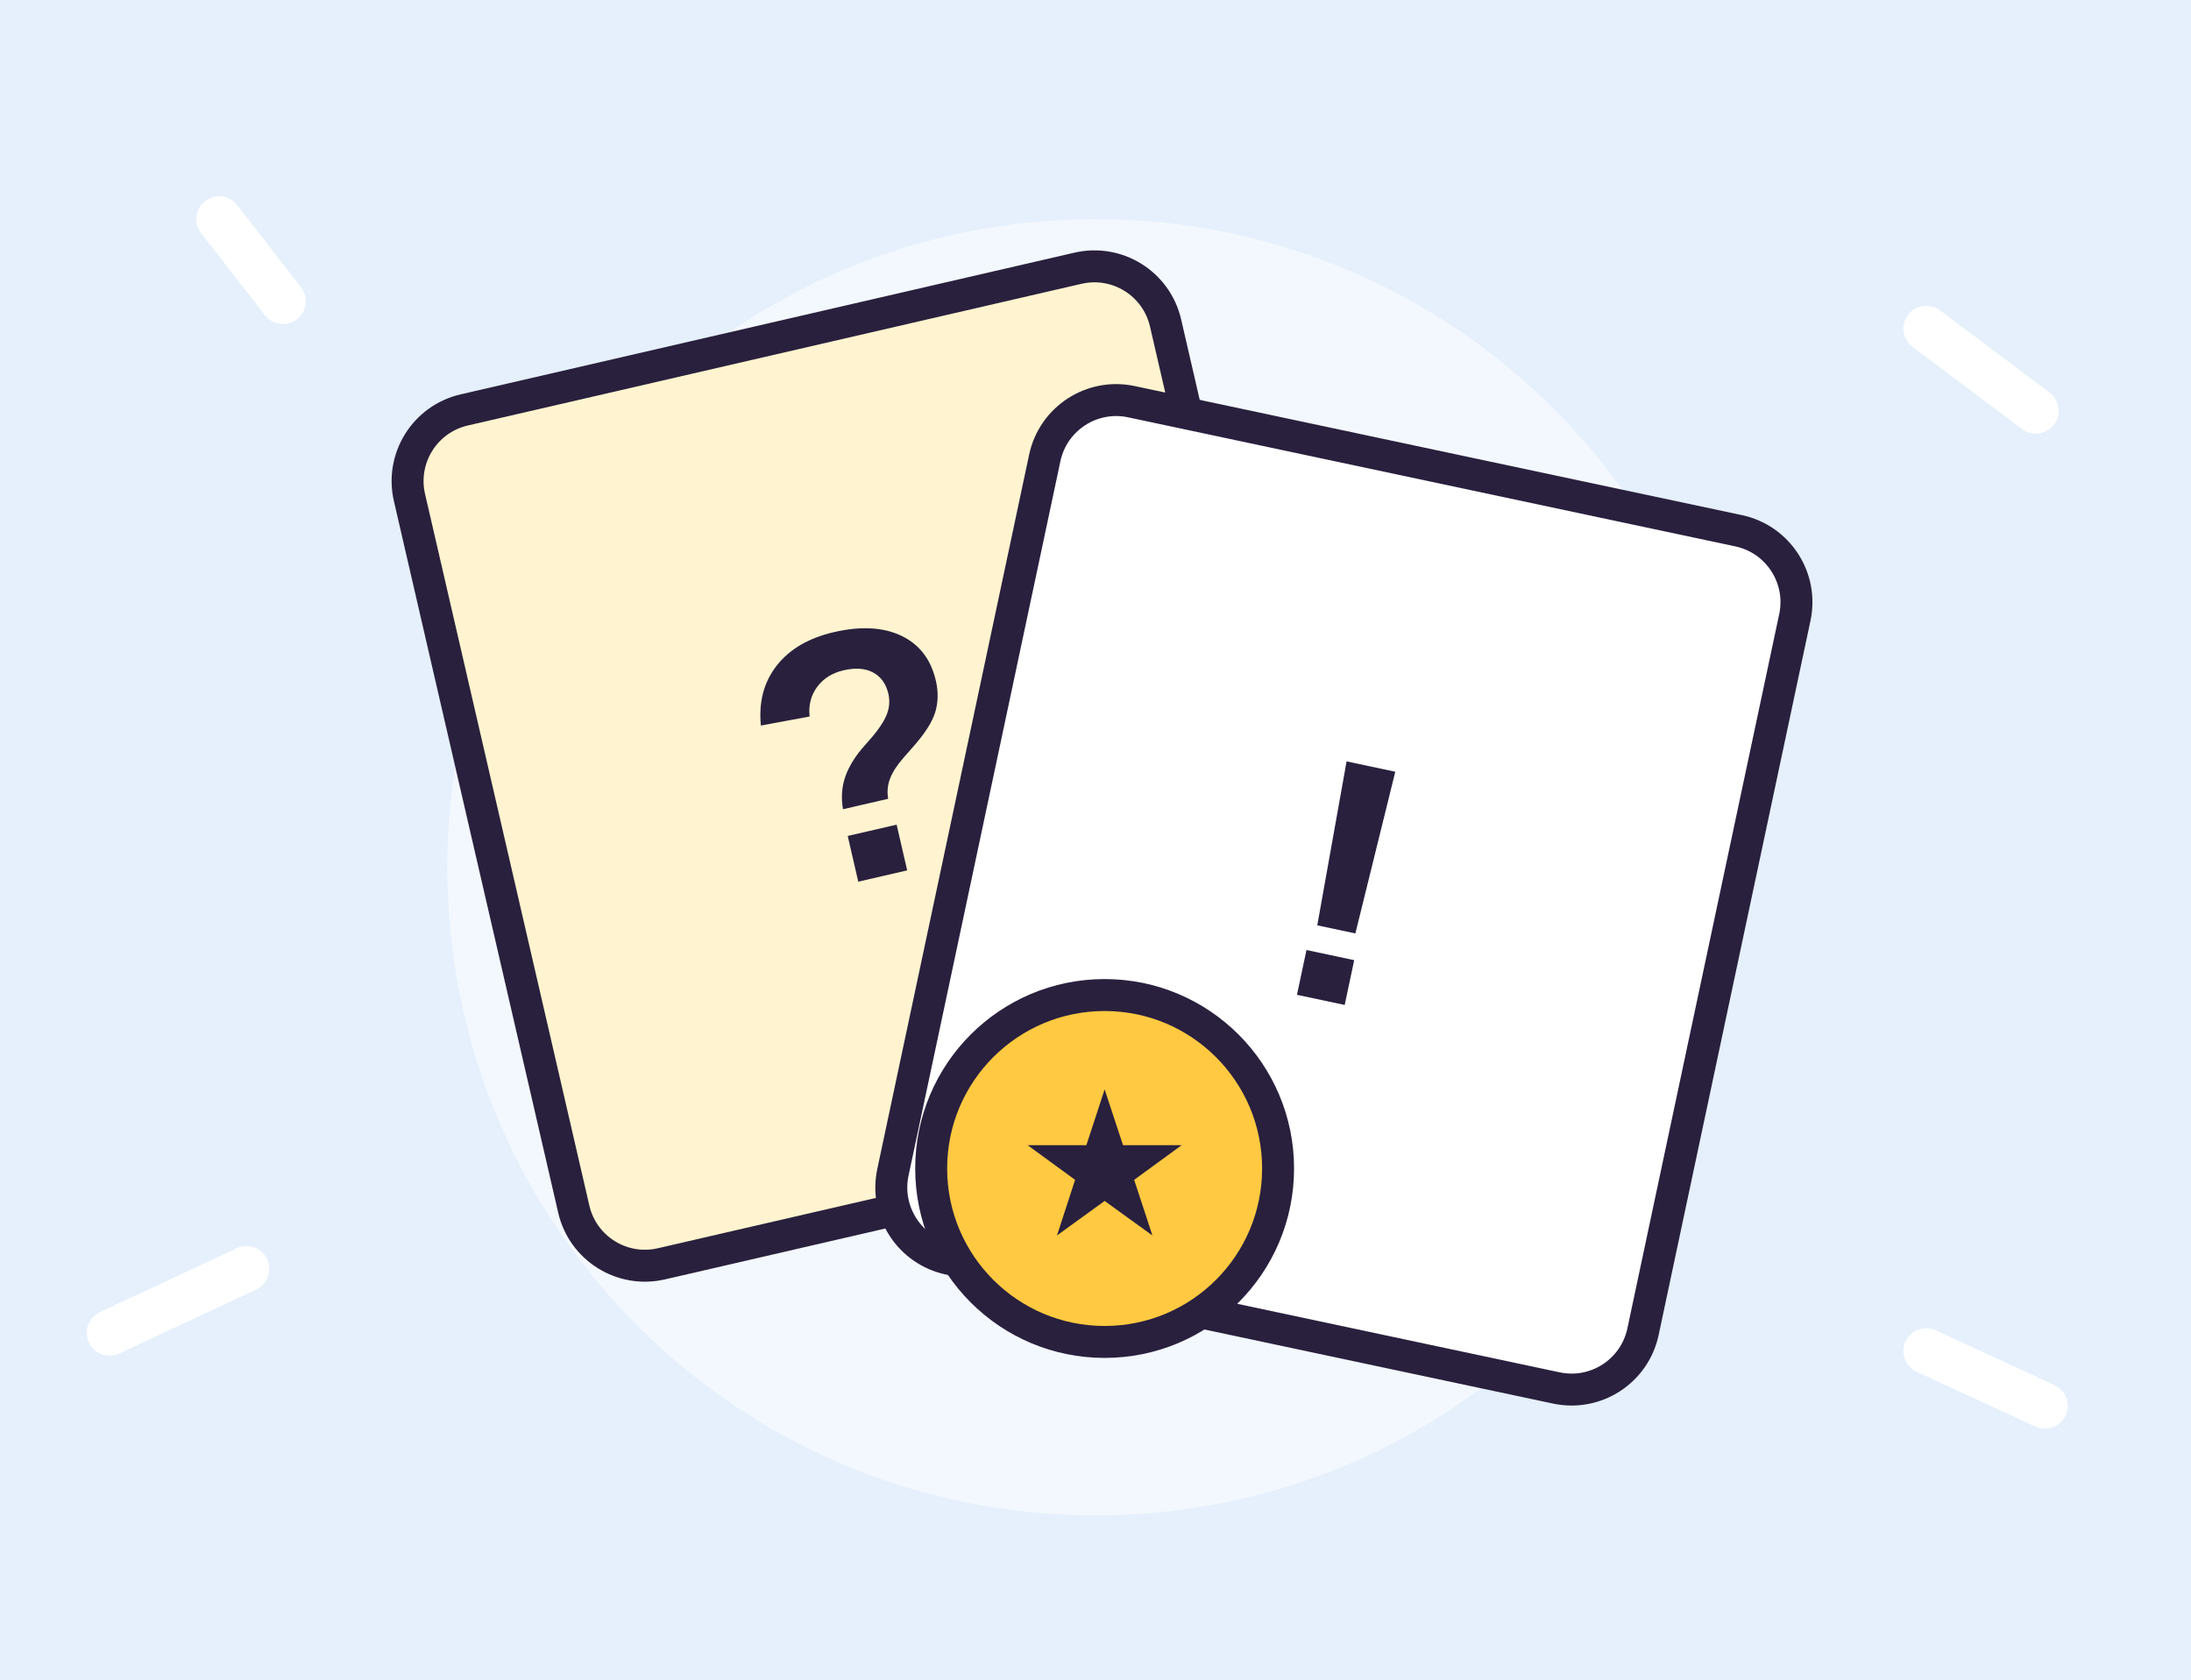
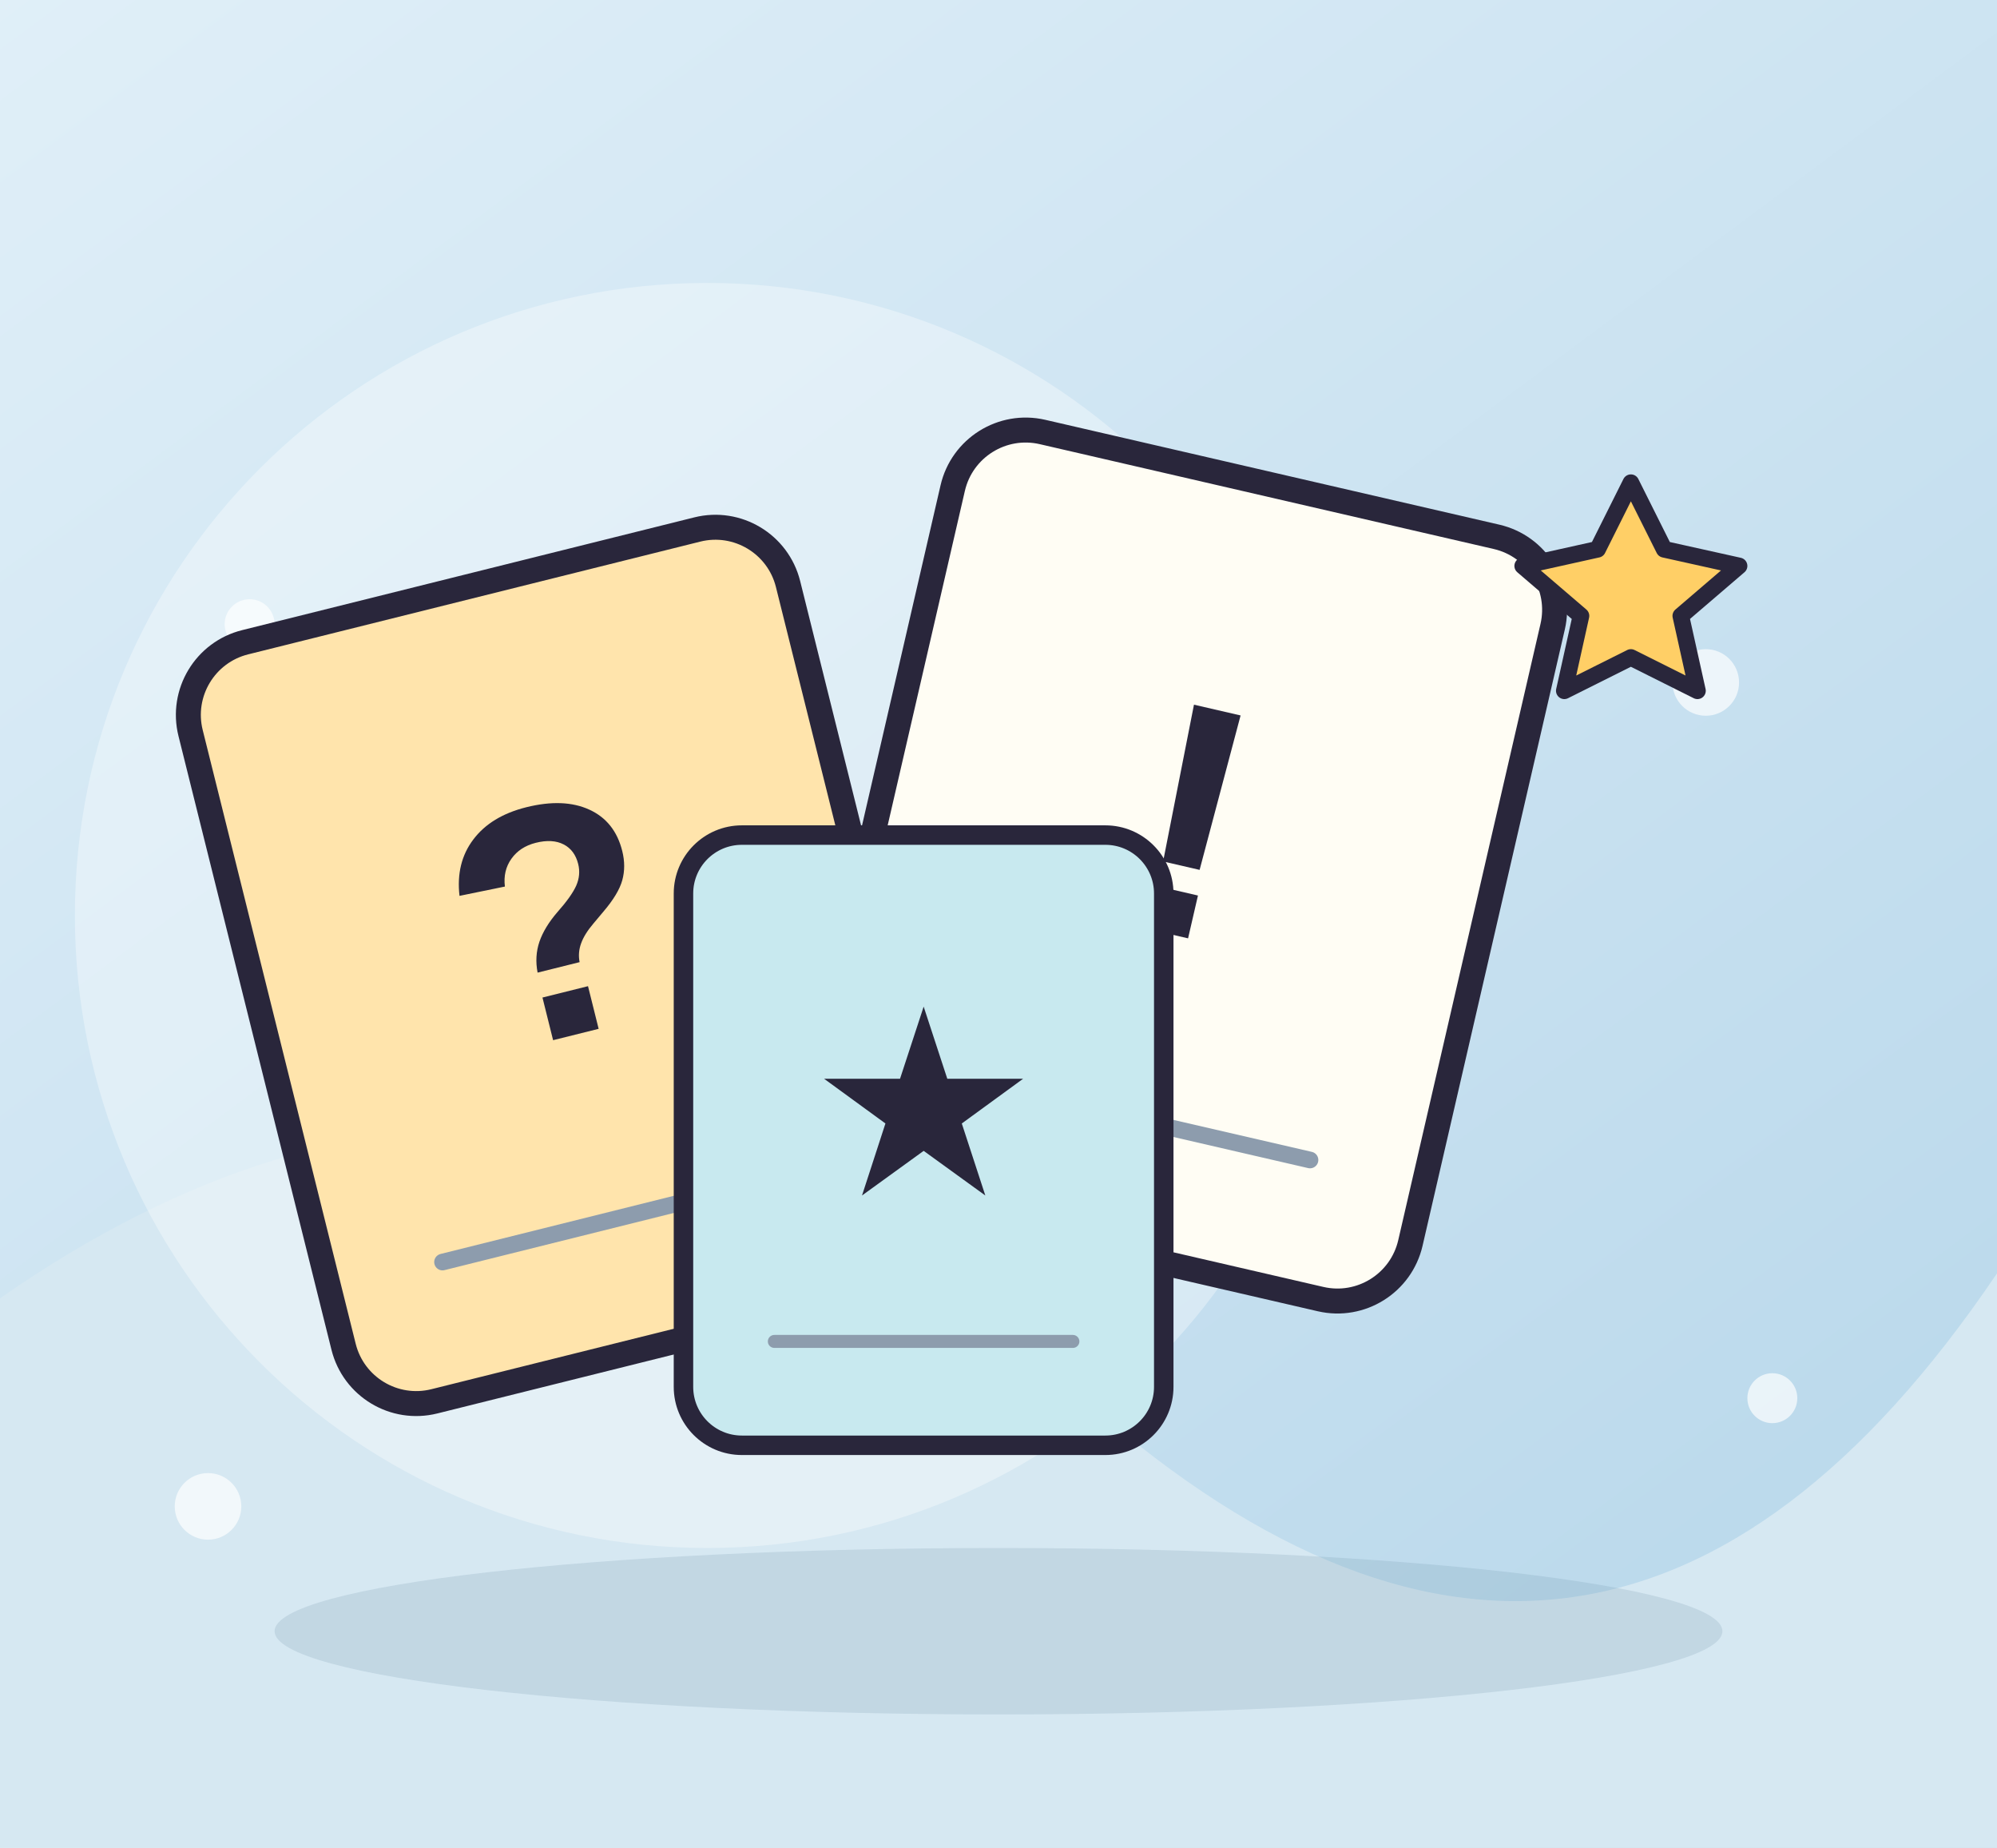
- <svg xmlns="http://www.w3.org/2000/svg" viewBox="0 0 240 184" role="img">
-   <rect width="240" height="184" fill="#e5f0fc" />
-   <circle cx="120" cy="95" r="71" fill="#fff" opacity=".52" />
-   <path d="M12 146l15-7m184-103 12 9m-12 103 13 6M24 24l7 9" fill="none" stroke="#fff" stroke-width="5" stroke-linecap="round" />
-   <g stroke="#29203e" stroke-width="3.5" stroke-linecap="round" stroke-linejoin="round">
-     <g transform="rotate(-13 95 85)">
-       <rect x="53" y="36" width="85" height="96" rx="8" fill="#fff4cf" />
-       <text x="95" y="85" text-anchor="middle" dominant-baseline="middle" font-family="Arial,sans-serif" font-weight="900" font-size="39" fill="#29203e" stroke="none">?</text>
+ <svg xmlns="http://www.w3.org/2000/svg" viewBox="0 0 240 222" role="img">
+   <defs>
+     <linearGradient id="bg" x2=".8" y2="1">
+       <stop stop-color="#e0eff8" />
+       <stop offset="1" stop-color="#b9d8eb" />
+     </linearGradient>
+   </defs>
+   <rect width="240" height="222" fill="url(#bg)" />
+   <path d="M0 156Q66 110 129 167T240 153V222H0Z" fill="#d6e8f2" />
+   <circle cx="85" cy="110" r="76" fill="#fff" opacity=".34" />
+   <g fill="#fff" opacity=".68">
+     <circle cx="30" cy="75" r="3" />
+     <circle cx="205" cy="82" r="4" />
+     <circle cx="213" cy="168" r="3" />
+     <circle cx="25" cy="181" r="4" />
+   </g>
+   <ellipse cx="120" cy="196" rx="87" ry="10" fill="#698da5" opacity=".19" />
+   <g transform="translate(120 119)" stroke-linejoin="round" stroke-linecap="round">
+     <g transform="translate(-9 -6)">
+       <g transform="translate(-43 3) rotate(-14)">
+         <rect x="-37" y="-47" width="74" height="94" rx="9" fill="#ffe4ac" stroke="#29263b" stroke-width="3" />
+         <text x="0" y="-3" text-anchor="middle" dominant-baseline="middle" font-family="Arial,sans-serif" font-weight="800" font-size="40" fill="#29263b">?</text>
+         <path d="M-23 31h46" fill="none" stroke="#8d9cad" stroke-width="2" stroke-linecap="round" stroke-linejoin="round" />
+       </g>
+       <g transform="translate(31 -9) rotate(13)">
+         <rect x="-37" y="-47" width="74" height="94" rx="9" fill="#fffdf4" stroke="#29263b" stroke-width="3" />
+         <text x="0" y="-3" text-anchor="middle" dominant-baseline="middle" font-family="Arial,sans-serif" font-weight="800" font-size="40" fill="#29263b">!</text>
+         <path d="M-23 31h46" fill="none" stroke="#8d9cad" stroke-width="2" stroke-linecap="round" stroke-linejoin="round" />
+       </g>
+       <g transform="translate(0 24) scale(.78)">
+         <rect x="-37" y="-47" width="74" height="94" rx="9" fill="#c8e9ef" stroke="#29263b" stroke-width="3" />
+         <text x="0" y="-3" text-anchor="middle" dominant-baseline="middle" font-family="Arial,sans-serif" font-weight="800" font-size="40" fill="#29263b">★</text>
+         <path d="M-23 31h46" fill="none" stroke="#8d9cad" stroke-width="2" stroke-linecap="round" stroke-linejoin="round" />
+       </g>
    </g>
-     <g transform="rotate(12 147 99)">
-       <rect x="105" y="50" width="84" height="96" rx="8" fill="#ffffff" />
-       <text x="147" y="99" text-anchor="middle" dominant-baseline="middle" font-family="Arial,sans-serif" font-weight="900" font-size="38" fill="#29203e" stroke="none">!</text>
+     <g transform="translate(76 -49)">
+       <path d="M0-12l4 8 9 2-7 6 2 9-8-4-8 4 2-9-7-6 9-2z" fill="#ffcf66" stroke="#29263b" stroke-width="2" stroke-linecap="round" stroke-linejoin="round" />
    </g>
-     <circle cx="121" cy="128" r="19" fill="#ffc941" />
-     <text x="121" y="129" text-anchor="middle" dominant-baseline="middle" font-family="Arial,sans-serif" font-weight="900" font-size="22" fill="#29203e" stroke="none">★</text>
  </g>
</svg>
